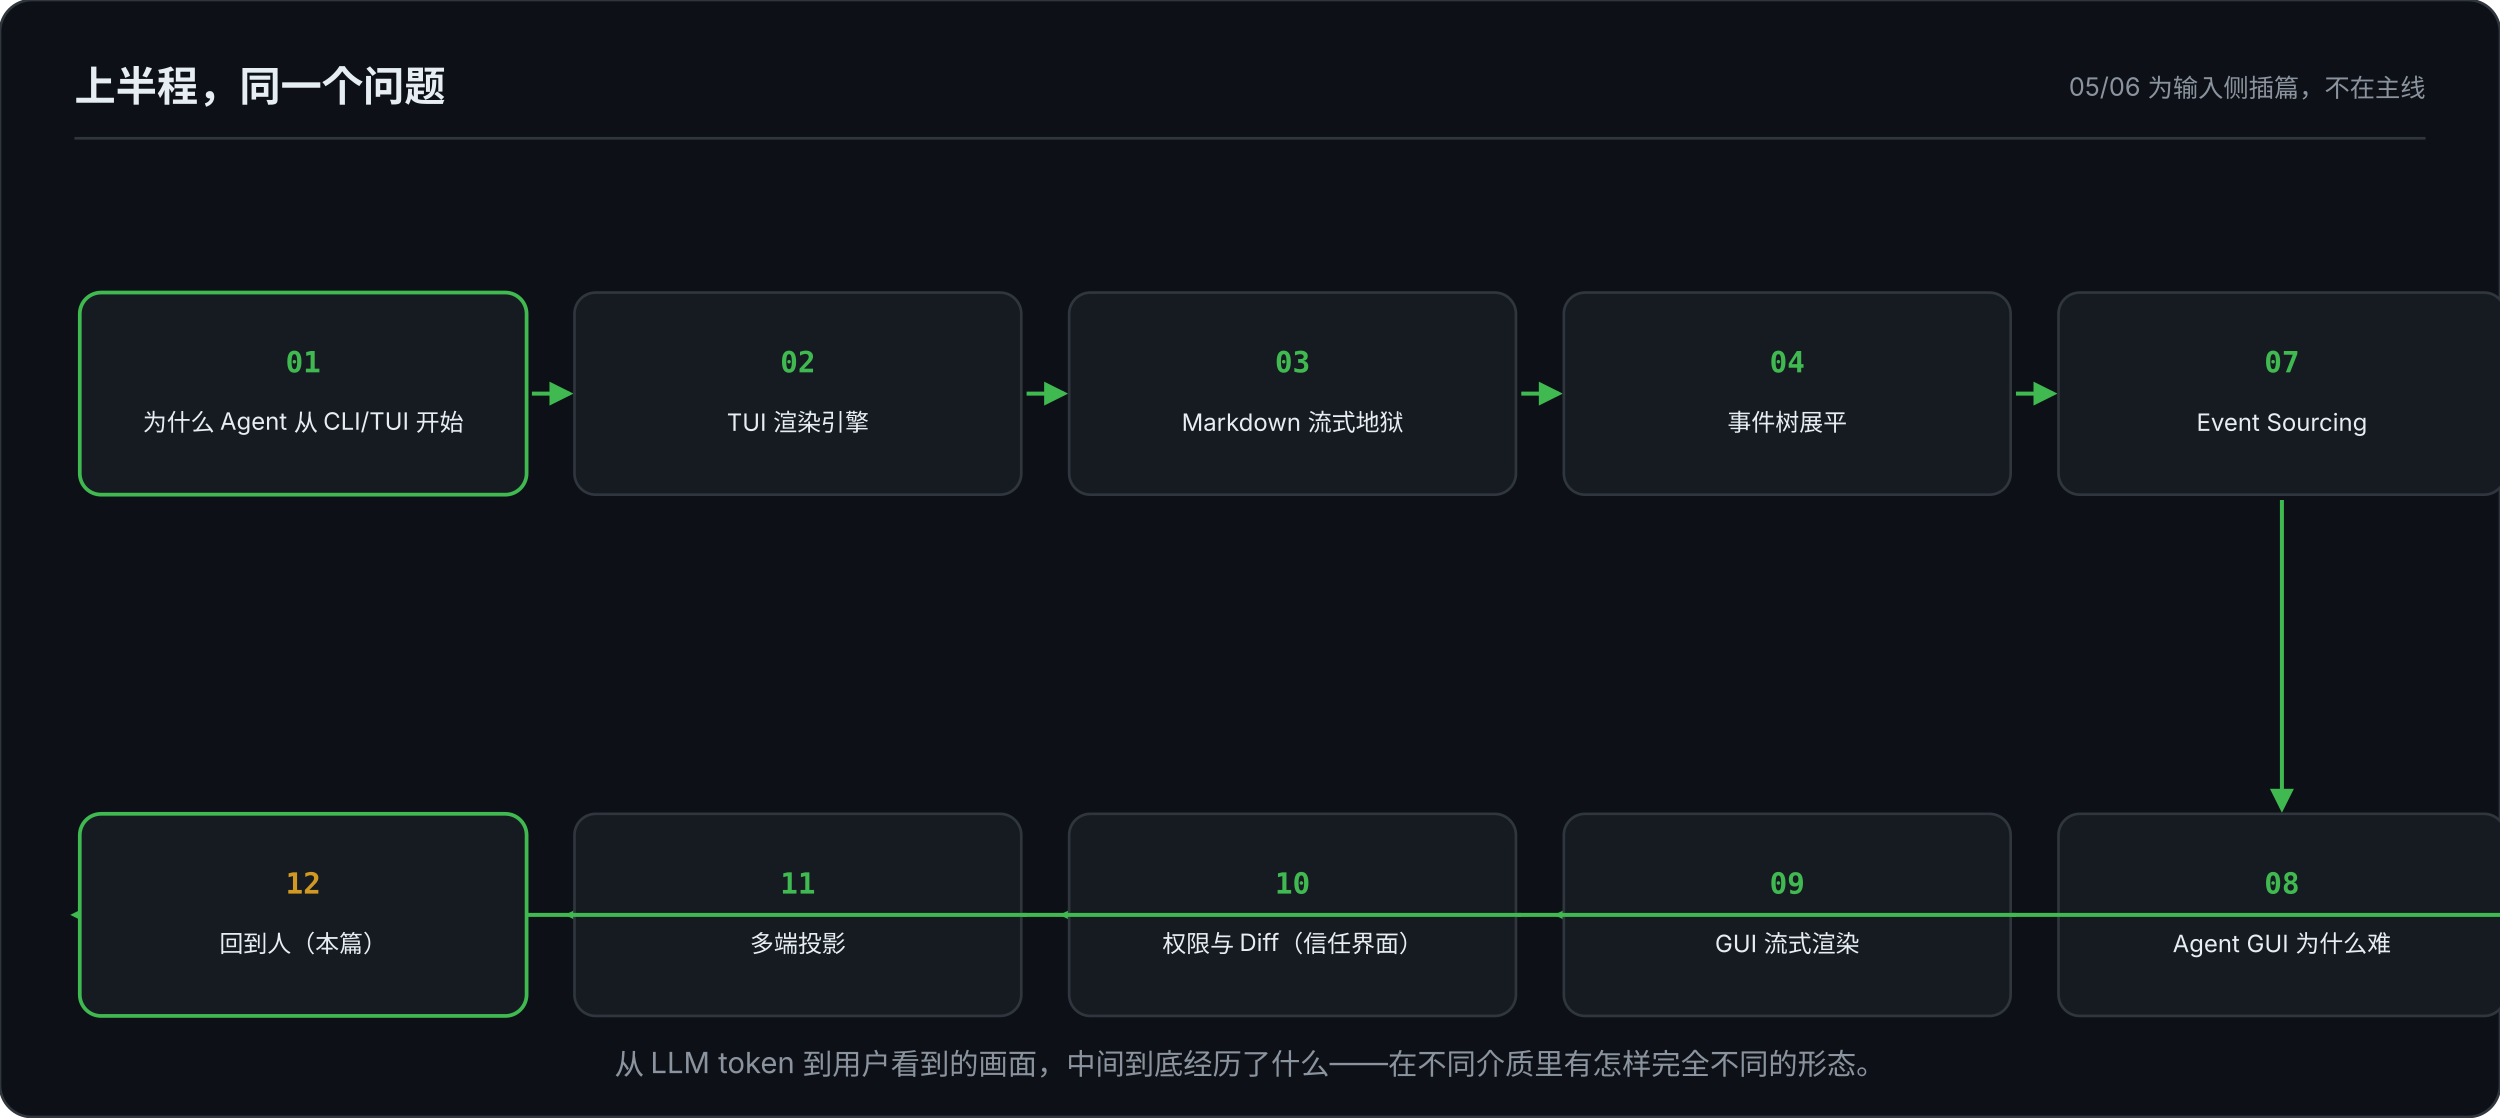
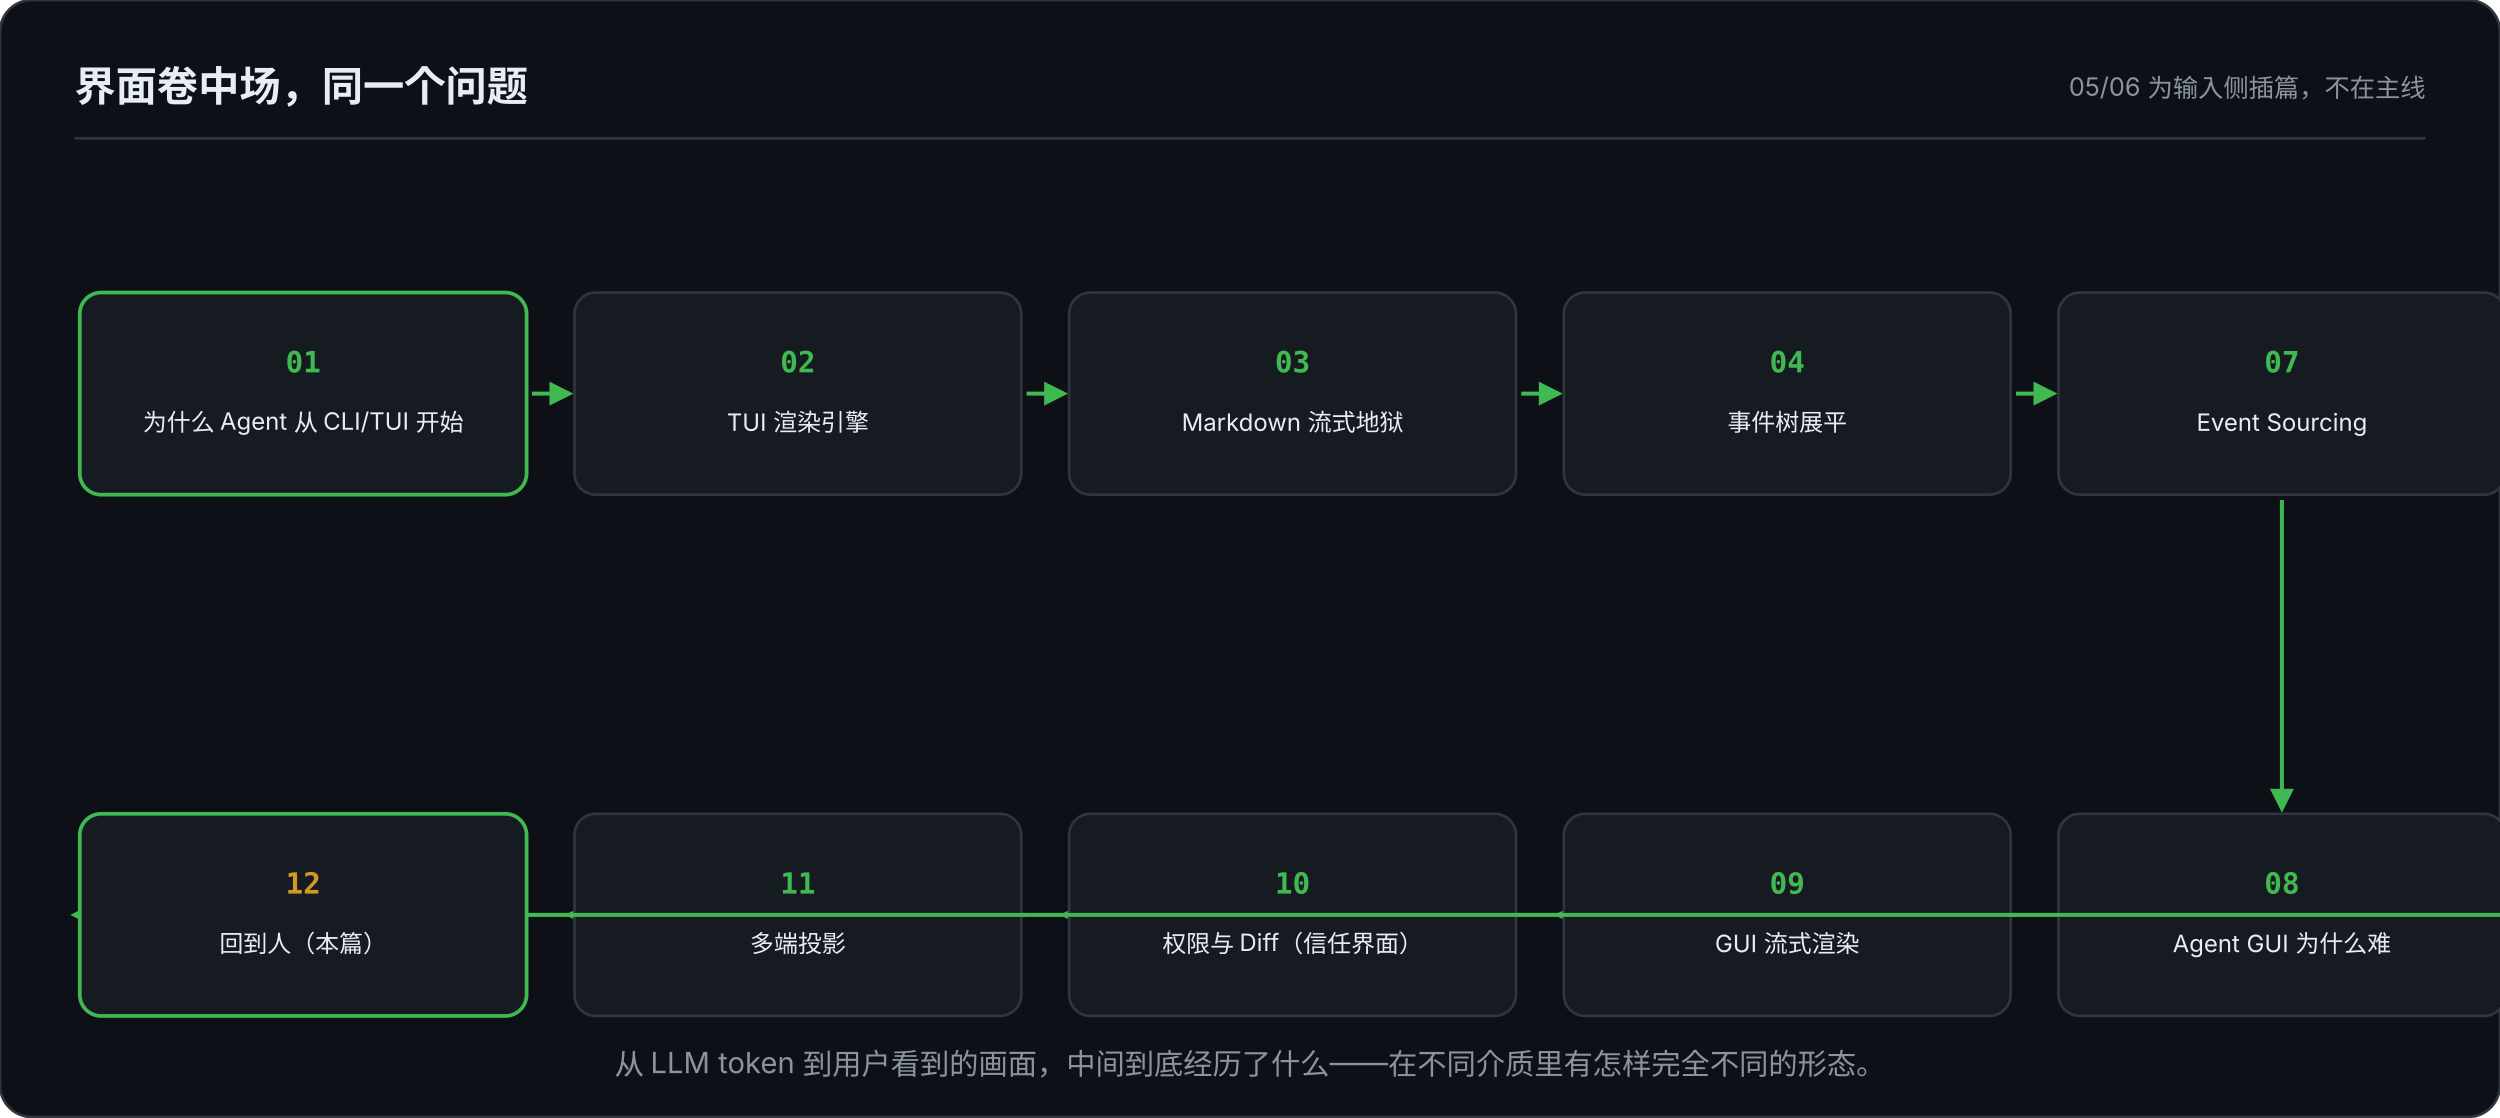
<svg xmlns="http://www.w3.org/2000/svg" width="940" height="420" viewBox="0 0 940 420">
  <defs>
    <marker id="mk1" markerWidth="9" markerHeight="9" refX="7.4" refY="4.5" orient="auto" markerUnits="userSpaceOnUse">
      <path d="M0,0 L9,4.5 L0,9 z" fill="#3fb950" />
    </marker>
  </defs>
  <rect x="0.0" y="0.0" width="940.0" height="420.0" rx="12" fill="#0d1117" stroke="#30363d" stroke-width="1" />
-   <text x="28.0" y="38.0" font-size="15.5" fill="#e6edf3" font-family="-apple-system,'PingFang SC','Hiragino Sans GB','Microsoft YaHei',sans-serif" text-anchor="start" font-weight="700">上半程，同一个问题</text>
+   <text x="28.0" y="38.0" font-size="15.5" fill="#e6edf3" font-family="-apple-system,'PingFang SC','Hiragino Sans GB','Microsoft YaHei',sans-serif" text-anchor="start" font-weight="700">界面卷中场，同一个问题</text>
  <text x="912.0" y="36.0" font-size="9.5" fill="#8b949e" font-family="-apple-system,'PingFang SC','Hiragino Sans GB','Microsoft YaHei',sans-serif" text-anchor="end" font-weight="400">05/06 为输入侧插篇，不在主线</text>
  <line x1="28" y1="52" x2="912" y2="52" stroke="#30363d" stroke-width="1" />
  <rect x="30.0" y="110.0" width="168.0" height="76.0" rx="8" fill="#161b22" stroke="#3fb950" stroke-width="1.4" />
  <text x="114.0" y="140.0" font-size="11" fill="#3fb950" font-family="ui-monospace,'SF Mono',Menlo,Consolas,monospace" text-anchor="middle" font-weight="700">01</text>
  <text x="114.0" y="162.0" font-size="9" fill="#e6edf3" font-family="-apple-system,'PingFang SC','Hiragino Sans GB','Microsoft YaHei',sans-serif" text-anchor="middle" font-weight="400">为什么 Agent 从 CLI/TUI 开始</text>
  <line x1="200.0" y1="148.0" x2="214.0" y2="148.0" stroke="#3fb950" stroke-width="1.5" marker-end="url(#mk1)" />
  <rect x="216.0" y="110.0" width="168.0" height="76.0" rx="8" fill="#161b22" stroke="#30363d" stroke-width="1" />
  <text x="300.0" y="140.0" font-size="11" fill="#3fb950" font-family="ui-monospace,'SF Mono',Menlo,Consolas,monospace" text-anchor="middle" font-weight="700">02</text>
  <text x="300.0" y="162.0" font-size="9" fill="#e6edf3" font-family="-apple-system,'PingFang SC','Hiragino Sans GB','Microsoft YaHei',sans-serif" text-anchor="middle" font-weight="400">TUI 渲染引擎</text>
  <line x1="386.0" y1="148.0" x2="400.0" y2="148.0" stroke="#3fb950" stroke-width="1.5" marker-end="url(#mk1)" />
  <rect x="402.0" y="110.0" width="168.0" height="76.0" rx="8" fill="#161b22" stroke="#30363d" stroke-width="1" />
  <text x="486.0" y="140.0" font-size="11" fill="#3fb950" font-family="ui-monospace,'SF Mono',Menlo,Consolas,monospace" text-anchor="middle" font-weight="700">03</text>
  <text x="486.0" y="162.0" font-size="9" fill="#e6edf3" font-family="-apple-system,'PingFang SC','Hiragino Sans GB','Microsoft YaHei',sans-serif" text-anchor="middle" font-weight="400">Markdown 流式地狱</text>
  <line x1="572.0" y1="148.0" x2="586.0" y2="148.0" stroke="#3fb950" stroke-width="1.5" marker-end="url(#mk1)" />
  <rect x="588.0" y="110.0" width="168.0" height="76.0" rx="8" fill="#161b22" stroke="#30363d" stroke-width="1" />
  <text x="672.0" y="140.0" font-size="11" fill="#3fb950" font-family="ui-monospace,'SF Mono',Menlo,Consolas,monospace" text-anchor="middle" font-weight="700">04</text>
  <text x="672.0" y="162.0" font-size="9" fill="#e6edf3" font-family="-apple-system,'PingFang SC','Hiragino Sans GB','Microsoft YaHei',sans-serif" text-anchor="middle" font-weight="400">事件树展平</text>
  <line x1="758.0" y1="148.0" x2="772.0" y2="148.0" stroke="#3fb950" stroke-width="1.5" marker-end="url(#mk1)" />
  <rect x="774.0" y="110.0" width="168.0" height="76.0" rx="8" fill="#161b22" stroke="#30363d" stroke-width="1" />
  <text x="858.0" y="140.0" font-size="11" fill="#3fb950" font-family="ui-monospace,'SF Mono',Menlo,Consolas,monospace" text-anchor="middle" font-weight="700">07</text>
  <text x="858.0" y="162.0" font-size="9" fill="#e6edf3" font-family="-apple-system,'PingFang SC','Hiragino Sans GB','Microsoft YaHei',sans-serif" text-anchor="middle" font-weight="400">Event Sourcing</text>
  <line x1="858.0" y1="188.0" x2="858.0" y2="304.0" stroke="#3fb950" stroke-width="1.5" marker-end="url(#mk1)" />
  <rect x="774.0" y="306.0" width="168.0" height="76.0" rx="8" fill="#161b22" stroke="#30363d" stroke-width="1" />
  <text x="858.0" y="336.0" font-size="11" fill="#3fb950" font-family="ui-monospace,'SF Mono',Menlo,Consolas,monospace" text-anchor="middle" font-weight="700">08</text>
  <text x="858.0" y="358.0" font-size="9" fill="#e6edf3" font-family="-apple-system,'PingFang SC','Hiragino Sans GB','Microsoft YaHei',sans-serif" text-anchor="middle" font-weight="400">Agent GUI 为什么难</text>
  <line x1="944.0" y1="344.0" x2="586.0" y2="344.0" stroke="#3fb950" stroke-width="1.5" marker-end="url(#mk1)" />
  <rect x="588.0" y="306.0" width="168.0" height="76.0" rx="8" fill="#161b22" stroke="#30363d" stroke-width="1" />
  <text x="672.0" y="336.0" font-size="11" fill="#3fb950" font-family="ui-monospace,'SF Mono',Menlo,Consolas,monospace" text-anchor="middle" font-weight="700">09</text>
  <text x="672.0" y="358.0" font-size="9" fill="#e6edf3" font-family="-apple-system,'PingFang SC','Hiragino Sans GB','Microsoft YaHei',sans-serif" text-anchor="middle" font-weight="400">GUI 流式渲染</text>
  <line x1="758.0" y1="344.0" x2="400.0" y2="344.0" stroke="#3fb950" stroke-width="1.5" marker-end="url(#mk1)" />
  <rect x="402.0" y="306.0" width="168.0" height="76.0" rx="8" fill="#161b22" stroke="#30363d" stroke-width="1" />
  <text x="486.0" y="336.0" font-size="11" fill="#3fb950" font-family="ui-monospace,'SF Mono',Menlo,Consolas,monospace" text-anchor="middle" font-weight="700">10</text>
  <text x="486.0" y="358.0" font-size="9" fill="#e6edf3" font-family="-apple-system,'PingFang SC','Hiragino Sans GB','Microsoft YaHei',sans-serif" text-anchor="middle" font-weight="400">权限与 Diff（信任界面）</text>
  <line x1="572.0" y1="344.0" x2="214.0" y2="344.0" stroke="#3fb950" stroke-width="1.5" marker-end="url(#mk1)" />
  <rect x="216.0" y="306.0" width="168.0" height="76.0" rx="8" fill="#161b22" stroke="#30363d" stroke-width="1" />
  <text x="300.0" y="336.0" font-size="11" fill="#3fb950" font-family="ui-monospace,'SF Mono',Menlo,Consolas,monospace" text-anchor="middle" font-weight="700">11</text>
  <text x="300.0" y="358.0" font-size="9" fill="#e6edf3" font-family="-apple-system,'PingFang SC','Hiragino Sans GB','Microsoft YaHei',sans-serif" text-anchor="middle" font-weight="400">多端投影</text>
  <line x1="386.0" y1="344.0" x2="28.0" y2="344.0" stroke="#3fb950" stroke-width="1.5" marker-end="url(#mk1)" />
  <rect x="30.0" y="306.0" width="168.0" height="76.0" rx="8" fill="#161b22" stroke="#3fb950" stroke-width="1.4" />
  <text x="114.0" y="336.0" font-size="11" fill="#d29922" font-family="ui-monospace,'SF Mono',Menlo,Consolas,monospace" text-anchor="middle" font-weight="700">12</text>
  <text x="114.0" y="358.0" font-size="9" fill="#e6edf3" font-family="-apple-system,'PingFang SC','Hiragino Sans GB','Microsoft YaHei',sans-serif" text-anchor="middle" font-weight="400">回到人（本篇）</text>
  <text x="470.0" y="404.0" font-size="11" fill="#8b949e" font-family="-apple-system,'PingFang SC','Hiragino Sans GB','Microsoft YaHei',sans-serif" text-anchor="middle" font-weight="400">从 LLM token 到用户看到的画面，中间到底经历了什么——在不同介质里有怎样完全不同的形态。</text>
</svg>
